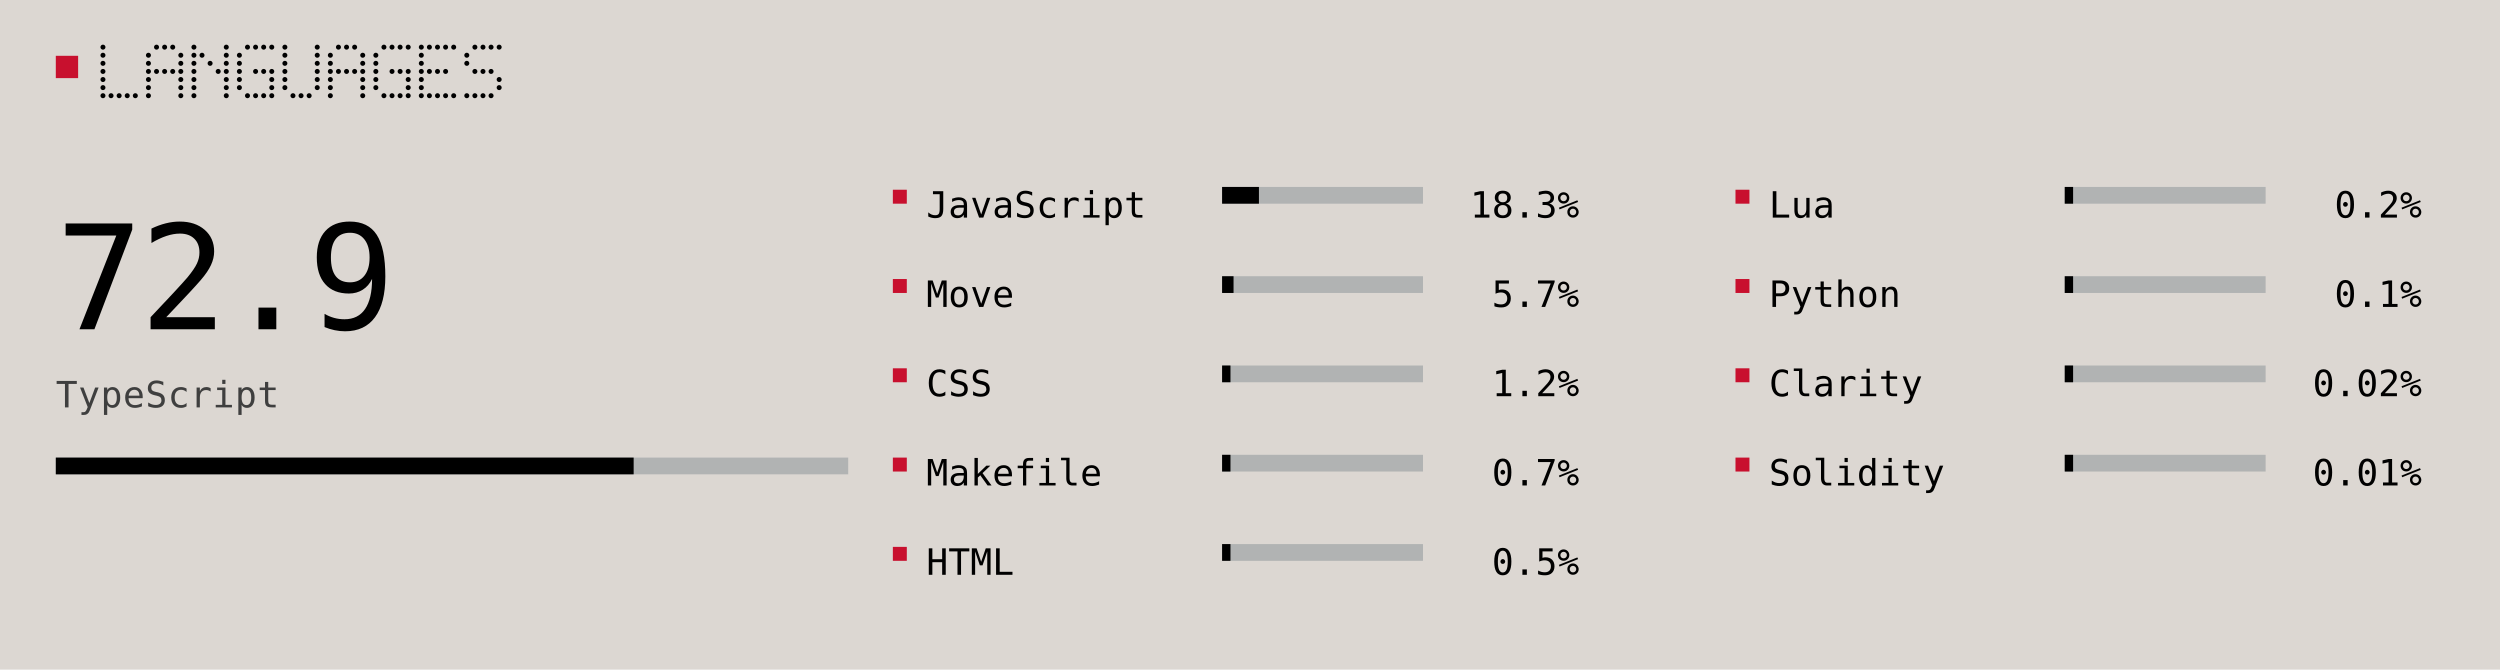
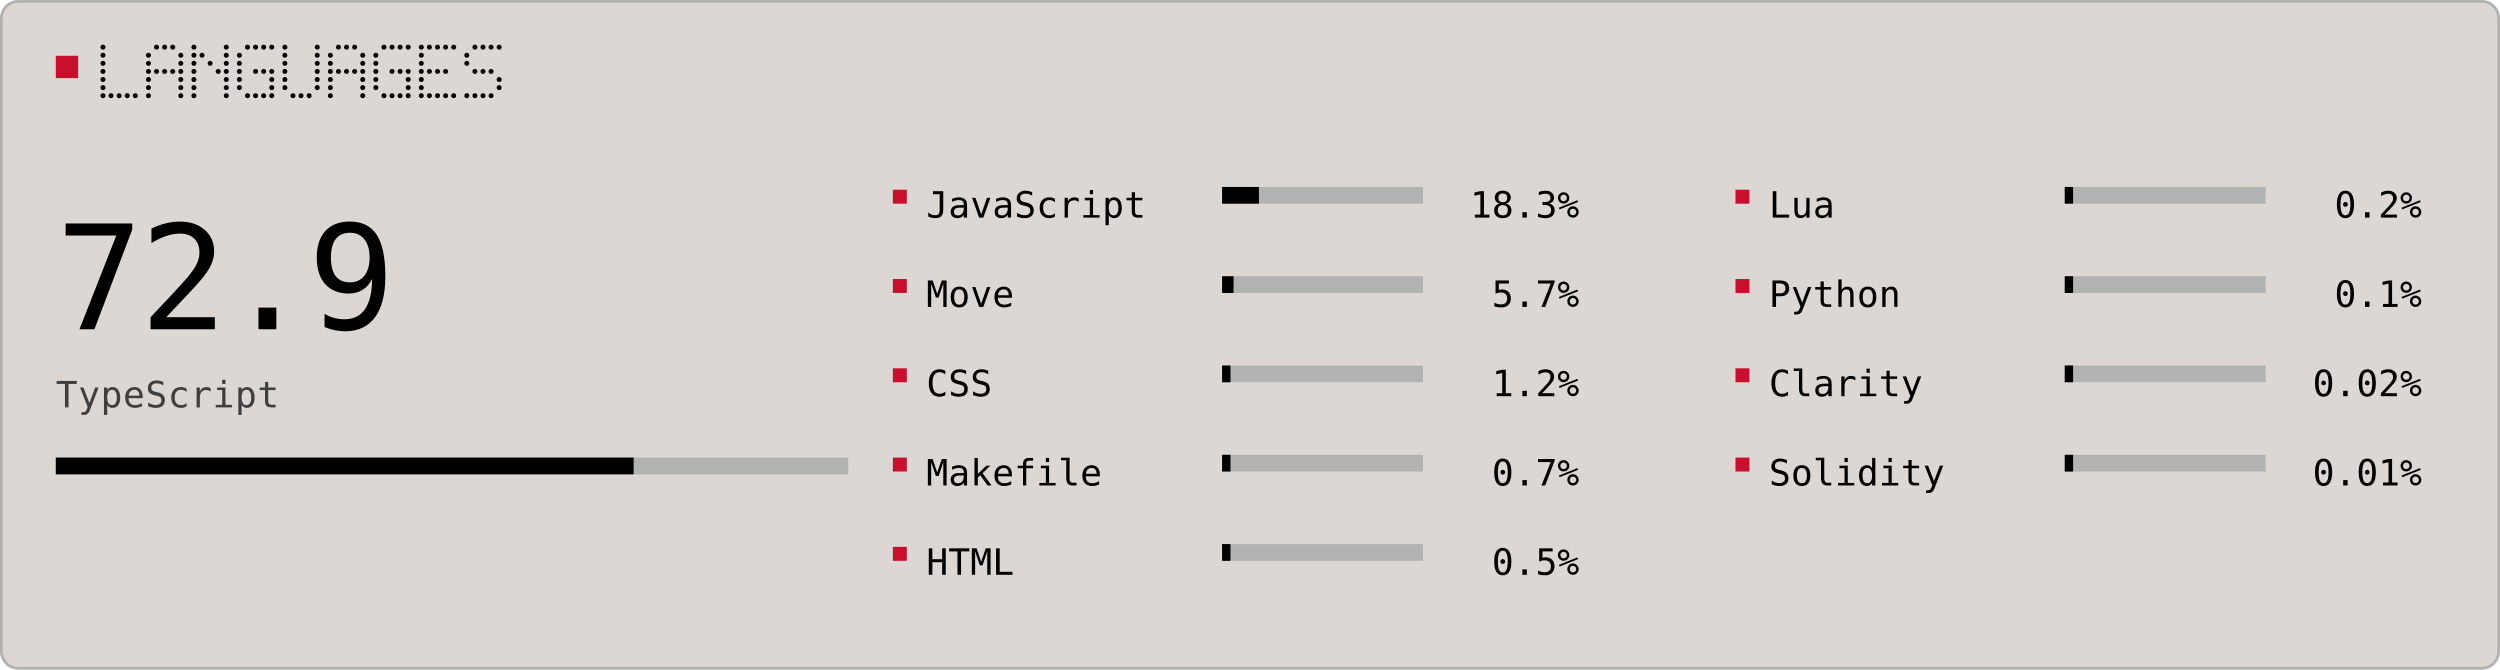
<svg xmlns="http://www.w3.org/2000/svg" width="896" height="240" viewBox="0 0 896 240" role="img">
-   <rect width="896" height="240" fill="#DCD7D2" />
+   <rect x="0.5" y="0.5" width="895" height="239" rx="6" fill="#DCD7D2" stroke="#B1B3B3" stroke-width="1" />
  <rect x="20" y="20" width="8" height="8" fill="#C8102E" />
  <circle cx="36.9" cy="16.9" r="0.90" fill="#000000" />
  <circle cx="36.9" cy="19.8" r="0.90" fill="#000000" />
  <circle cx="36.9" cy="22.7" r="0.90" fill="#000000" />
  <circle cx="36.9" cy="25.6" r="0.90" fill="#000000" />
  <circle cx="36.9" cy="28.5" r="0.90" fill="#000000" />
  <circle cx="36.9" cy="31.4" r="0.90" fill="#000000" />
  <circle cx="36.9" cy="34.3" r="0.90" fill="#000000" />
  <circle cx="39.8" cy="34.3" r="0.90" fill="#000000" />
  <circle cx="42.7" cy="34.3" r="0.90" fill="#000000" />
  <circle cx="45.6" cy="34.3" r="0.90" fill="#000000" />
  <circle cx="48.5" cy="34.3" r="0.90" fill="#000000" />
  <circle cx="56.1" cy="16.9" r="0.90" fill="#000000" />
  <circle cx="59.0" cy="16.9" r="0.90" fill="#000000" />
  <circle cx="61.9" cy="16.9" r="0.90" fill="#000000" />
  <circle cx="53.2" cy="19.8" r="0.90" fill="#000000" />
  <circle cx="64.8" cy="19.8" r="0.90" fill="#000000" />
  <circle cx="53.2" cy="22.7" r="0.90" fill="#000000" />
  <circle cx="64.8" cy="22.7" r="0.90" fill="#000000" />
  <circle cx="53.2" cy="25.6" r="0.90" fill="#000000" />
  <circle cx="56.1" cy="25.6" r="0.90" fill="#000000" />
  <circle cx="59.0" cy="25.6" r="0.90" fill="#000000" />
  <circle cx="61.9" cy="25.6" r="0.90" fill="#000000" />
  <circle cx="64.8" cy="25.6" r="0.90" fill="#000000" />
  <circle cx="53.2" cy="28.5" r="0.90" fill="#000000" />
  <circle cx="64.8" cy="28.5" r="0.90" fill="#000000" />
  <circle cx="53.2" cy="31.4" r="0.90" fill="#000000" />
  <circle cx="64.8" cy="31.4" r="0.90" fill="#000000" />
  <circle cx="53.2" cy="34.3" r="0.90" fill="#000000" />
  <circle cx="64.8" cy="34.3" r="0.90" fill="#000000" />
  <circle cx="69.5" cy="16.9" r="0.90" fill="#000000" />
  <circle cx="81.1" cy="16.9" r="0.90" fill="#000000" />
  <circle cx="69.5" cy="19.8" r="0.90" fill="#000000" />
  <circle cx="72.4" cy="19.8" r="0.90" fill="#000000" />
  <circle cx="81.1" cy="19.8" r="0.90" fill="#000000" />
  <circle cx="69.5" cy="22.7" r="0.90" fill="#000000" />
  <circle cx="75.3" cy="22.7" r="0.90" fill="#000000" />
  <circle cx="81.1" cy="22.7" r="0.90" fill="#000000" />
  <circle cx="69.5" cy="25.6" r="0.90" fill="#000000" />
  <circle cx="78.2" cy="25.6" r="0.90" fill="#000000" />
  <circle cx="81.1" cy="25.6" r="0.90" fill="#000000" />
  <circle cx="69.5" cy="28.5" r="0.90" fill="#000000" />
  <circle cx="81.1" cy="28.5" r="0.90" fill="#000000" />
  <circle cx="69.5" cy="31.4" r="0.90" fill="#000000" />
  <circle cx="81.1" cy="31.4" r="0.90" fill="#000000" />
  <circle cx="69.5" cy="34.3" r="0.90" fill="#000000" />
  <circle cx="81.1" cy="34.3" r="0.90" fill="#000000" />
  <circle cx="88.7" cy="16.9" r="0.90" fill="#000000" />
  <circle cx="91.6" cy="16.9" r="0.90" fill="#000000" />
  <circle cx="94.5" cy="16.9" r="0.90" fill="#000000" />
  <circle cx="97.4" cy="16.9" r="0.90" fill="#000000" />
  <circle cx="85.8" cy="19.8" r="0.90" fill="#000000" />
  <circle cx="85.8" cy="22.7" r="0.90" fill="#000000" />
  <circle cx="85.8" cy="25.6" r="0.90" fill="#000000" />
  <circle cx="91.6" cy="25.6" r="0.90" fill="#000000" />
  <circle cx="94.5" cy="25.6" r="0.90" fill="#000000" />
  <circle cx="97.4" cy="25.6" r="0.90" fill="#000000" />
  <circle cx="85.8" cy="28.5" r="0.90" fill="#000000" />
  <circle cx="97.4" cy="28.5" r="0.90" fill="#000000" />
  <circle cx="85.8" cy="31.4" r="0.90" fill="#000000" />
  <circle cx="97.4" cy="31.4" r="0.90" fill="#000000" />
  <circle cx="88.7" cy="34.3" r="0.90" fill="#000000" />
  <circle cx="91.6" cy="34.3" r="0.90" fill="#000000" />
  <circle cx="94.5" cy="34.3" r="0.90" fill="#000000" />
  <circle cx="97.4" cy="34.3" r="0.90" fill="#000000" />
  <circle cx="102.1" cy="16.9" r="0.90" fill="#000000" />
  <circle cx="113.7" cy="16.9" r="0.90" fill="#000000" />
  <circle cx="102.1" cy="19.8" r="0.90" fill="#000000" />
  <circle cx="113.7" cy="19.8" r="0.90" fill="#000000" />
  <circle cx="102.1" cy="22.7" r="0.90" fill="#000000" />
  <circle cx="113.7" cy="22.7" r="0.90" fill="#000000" />
  <circle cx="102.1" cy="25.6" r="0.90" fill="#000000" />
  <circle cx="113.7" cy="25.6" r="0.90" fill="#000000" />
  <circle cx="102.1" cy="28.5" r="0.90" fill="#000000" />
  <circle cx="113.7" cy="28.5" r="0.90" fill="#000000" />
  <circle cx="102.1" cy="31.4" r="0.90" fill="#000000" />
  <circle cx="113.7" cy="31.4" r="0.90" fill="#000000" />
  <circle cx="105.0" cy="34.3" r="0.90" fill="#000000" />
  <circle cx="107.9" cy="34.3" r="0.90" fill="#000000" />
  <circle cx="110.8" cy="34.3" r="0.90" fill="#000000" />
  <circle cx="121.3" cy="16.9" r="0.90" fill="#000000" />
  <circle cx="124.2" cy="16.9" r="0.90" fill="#000000" />
  <circle cx="127.1" cy="16.9" r="0.90" fill="#000000" />
  <circle cx="118.4" cy="19.8" r="0.90" fill="#000000" />
  <circle cx="130.0" cy="19.8" r="0.90" fill="#000000" />
  <circle cx="118.4" cy="22.7" r="0.90" fill="#000000" />
  <circle cx="130.0" cy="22.7" r="0.90" fill="#000000" />
  <circle cx="118.4" cy="25.6" r="0.90" fill="#000000" />
  <circle cx="121.3" cy="25.6" r="0.90" fill="#000000" />
  <circle cx="124.2" cy="25.6" r="0.90" fill="#000000" />
  <circle cx="127.1" cy="25.6" r="0.90" fill="#000000" />
  <circle cx="130.0" cy="25.6" r="0.90" fill="#000000" />
  <circle cx="118.4" cy="28.5" r="0.90" fill="#000000" />
  <circle cx="130.0" cy="28.5" r="0.90" fill="#000000" />
  <circle cx="118.4" cy="31.4" r="0.90" fill="#000000" />
  <circle cx="130.0" cy="31.4" r="0.90" fill="#000000" />
  <circle cx="118.4" cy="34.3" r="0.90" fill="#000000" />
  <circle cx="130.0" cy="34.3" r="0.90" fill="#000000" />
  <circle cx="137.6" cy="16.9" r="0.90" fill="#000000" />
  <circle cx="140.5" cy="16.9" r="0.90" fill="#000000" />
  <circle cx="143.4" cy="16.9" r="0.90" fill="#000000" />
  <circle cx="146.3" cy="16.9" r="0.90" fill="#000000" />
  <circle cx="134.7" cy="19.8" r="0.90" fill="#000000" />
  <circle cx="134.7" cy="22.7" r="0.90" fill="#000000" />
  <circle cx="134.7" cy="25.6" r="0.90" fill="#000000" />
  <circle cx="140.5" cy="25.6" r="0.90" fill="#000000" />
  <circle cx="143.4" cy="25.6" r="0.90" fill="#000000" />
  <circle cx="146.3" cy="25.6" r="0.90" fill="#000000" />
  <circle cx="134.7" cy="28.5" r="0.90" fill="#000000" />
  <circle cx="146.3" cy="28.5" r="0.90" fill="#000000" />
  <circle cx="134.7" cy="31.4" r="0.90" fill="#000000" />
  <circle cx="146.3" cy="31.4" r="0.90" fill="#000000" />
  <circle cx="137.6" cy="34.3" r="0.90" fill="#000000" />
  <circle cx="140.5" cy="34.3" r="0.90" fill="#000000" />
  <circle cx="143.4" cy="34.3" r="0.90" fill="#000000" />
  <circle cx="146.3" cy="34.3" r="0.90" fill="#000000" />
  <circle cx="151.0" cy="16.9" r="0.90" fill="#000000" />
  <circle cx="153.9" cy="16.9" r="0.90" fill="#000000" />
  <circle cx="156.8" cy="16.9" r="0.90" fill="#000000" />
  <circle cx="159.7" cy="16.9" r="0.90" fill="#000000" />
  <circle cx="162.6" cy="16.9" r="0.90" fill="#000000" />
  <circle cx="151.0" cy="19.8" r="0.90" fill="#000000" />
  <circle cx="151.0" cy="22.7" r="0.90" fill="#000000" />
  <circle cx="151.0" cy="25.6" r="0.90" fill="#000000" />
  <circle cx="153.9" cy="25.6" r="0.90" fill="#000000" />
  <circle cx="156.8" cy="25.6" r="0.90" fill="#000000" />
  <circle cx="159.7" cy="25.6" r="0.90" fill="#000000" />
  <circle cx="151.0" cy="28.5" r="0.90" fill="#000000" />
  <circle cx="151.0" cy="31.4" r="0.90" fill="#000000" />
  <circle cx="151.0" cy="34.3" r="0.90" fill="#000000" />
  <circle cx="153.9" cy="34.3" r="0.90" fill="#000000" />
  <circle cx="156.8" cy="34.3" r="0.90" fill="#000000" />
  <circle cx="159.7" cy="34.3" r="0.90" fill="#000000" />
  <circle cx="162.6" cy="34.3" r="0.90" fill="#000000" />
  <circle cx="170.2" cy="16.9" r="0.90" fill="#000000" />
  <circle cx="173.1" cy="16.9" r="0.90" fill="#000000" />
  <circle cx="176.0" cy="16.9" r="0.90" fill="#000000" />
  <circle cx="178.9" cy="16.9" r="0.90" fill="#000000" />
  <circle cx="167.3" cy="19.8" r="0.90" fill="#000000" />
  <circle cx="167.3" cy="22.7" r="0.90" fill="#000000" />
  <circle cx="170.2" cy="25.6" r="0.90" fill="#000000" />
  <circle cx="173.1" cy="25.6" r="0.90" fill="#000000" />
  <circle cx="176.0" cy="25.6" r="0.90" fill="#000000" />
  <circle cx="178.9" cy="28.5" r="0.90" fill="#000000" />
  <circle cx="178.9" cy="31.4" r="0.90" fill="#000000" />
  <circle cx="167.3" cy="34.3" r="0.90" fill="#000000" />
  <circle cx="170.2" cy="34.3" r="0.90" fill="#000000" />
  <circle cx="173.1" cy="34.3" r="0.90" fill="#000000" />
  <circle cx="176.0" cy="34.3" r="0.90" fill="#000000" />
  <text x="20" y="118" fill="#000000" text-anchor="start" font-family="ui-monospace, Geist Mono, monospace" font-size="52" letter-spacing="-1.2" dominant-baseline="auto">72.9</text>
  <text x="20" y="146" fill="#3F3F3F" text-anchor="start" font-family="ui-monospace, Geist Mono, monospace" font-size="13" letter-spacing="0.2" dominant-baseline="auto">TypeScript</text>
  <rect x="20.0" y="164.0" width="284.0" height="6" fill="#B1B3B3" />
  <rect x="20.0" y="164.0" width="207.1" height="6" fill="#000000" />
  <rect x="320.0" y="68" width="5" height="5" fill="#C8102E" />
  <text x="332.0" y="78" fill="#000000" text-anchor="start" font-family="ui-monospace, Geist Mono, monospace" font-size="13" letter-spacing="0.05" dominant-baseline="auto">JavaScript</text>
  <rect x="438.0" y="67.0" width="72.0" height="6" fill="#B1B3B3" />
  <rect x="438.0" y="67.0" width="13.2" height="6" fill="#000000" />
  <text x="566.0" y="78" fill="#000000" text-anchor="end" font-family="ui-monospace, Geist Mono, monospace" font-size="13" letter-spacing="0" dominant-baseline="auto">18.3%</text>
  <rect x="320.0" y="100" width="5" height="5" fill="#C8102E" />
  <text x="332.0" y="110" fill="#000000" text-anchor="start" font-family="ui-monospace, Geist Mono, monospace" font-size="13" letter-spacing="0.05" dominant-baseline="auto">Move</text>
  <rect x="438.0" y="99.0" width="72.0" height="6" fill="#B1B3B3" />
  <rect x="438.0" y="99.0" width="4.1" height="6" fill="#000000" />
  <text x="566.0" y="110" fill="#000000" text-anchor="end" font-family="ui-monospace, Geist Mono, monospace" font-size="13" letter-spacing="0" dominant-baseline="auto">5.7%</text>
  <rect x="320.0" y="132" width="5" height="5" fill="#C8102E" />
  <text x="332.0" y="142" fill="#000000" text-anchor="start" font-family="ui-monospace, Geist Mono, monospace" font-size="13" letter-spacing="0.05" dominant-baseline="auto">CSS</text>
  <rect x="438.0" y="131.0" width="72.0" height="6" fill="#B1B3B3" />
  <rect x="438.0" y="131.0" width="3.0" height="6" fill="#000000" />
  <text x="566.0" y="142" fill="#000000" text-anchor="end" font-family="ui-monospace, Geist Mono, monospace" font-size="13" letter-spacing="0" dominant-baseline="auto">1.2%</text>
  <rect x="320.0" y="164" width="5" height="5" fill="#C8102E" />
  <text x="332.0" y="174" fill="#000000" text-anchor="start" font-family="ui-monospace, Geist Mono, monospace" font-size="13" letter-spacing="0.05" dominant-baseline="auto">Makefile</text>
  <rect x="438.0" y="163.0" width="72.0" height="6" fill="#B1B3B3" />
  <rect x="438.0" y="163.0" width="3.0" height="6" fill="#000000" />
  <text x="566.0" y="174" fill="#000000" text-anchor="end" font-family="ui-monospace, Geist Mono, monospace" font-size="13" letter-spacing="0" dominant-baseline="auto">0.7%</text>
  <rect x="320.0" y="196" width="5" height="5" fill="#C8102E" />
  <text x="332.0" y="206" fill="#000000" text-anchor="start" font-family="ui-monospace, Geist Mono, monospace" font-size="13" letter-spacing="0.05" dominant-baseline="auto">HTML</text>
  <rect x="438.0" y="195.0" width="72.0" height="6" fill="#B1B3B3" />
  <rect x="438.0" y="195.0" width="3.0" height="6" fill="#000000" />
  <text x="566.0" y="206" fill="#000000" text-anchor="end" font-family="ui-monospace, Geist Mono, monospace" font-size="13" letter-spacing="0" dominant-baseline="auto">0.5%</text>
  <rect x="622.0" y="68" width="5" height="5" fill="#C8102E" />
  <text x="634.0" y="78" fill="#000000" text-anchor="start" font-family="ui-monospace, Geist Mono, monospace" font-size="13" letter-spacing="0.05" dominant-baseline="auto">Lua</text>
  <rect x="740.0" y="67.0" width="72.0" height="6" fill="#B1B3B3" />
  <rect x="740.0" y="67.0" width="3.0" height="6" fill="#000000" />
  <text x="868.0" y="78" fill="#000000" text-anchor="end" font-family="ui-monospace, Geist Mono, monospace" font-size="13" letter-spacing="0" dominant-baseline="auto">0.2%</text>
  <rect x="622.0" y="100" width="5" height="5" fill="#C8102E" />
  <text x="634.0" y="110" fill="#000000" text-anchor="start" font-family="ui-monospace, Geist Mono, monospace" font-size="13" letter-spacing="0.05" dominant-baseline="auto">Python</text>
  <rect x="740.0" y="99.0" width="72.0" height="6" fill="#B1B3B3" />
  <rect x="740.0" y="99.0" width="3.0" height="6" fill="#000000" />
  <text x="868.0" y="110" fill="#000000" text-anchor="end" font-family="ui-monospace, Geist Mono, monospace" font-size="13" letter-spacing="0" dominant-baseline="auto">0.1%</text>
  <rect x="622.0" y="132" width="5" height="5" fill="#C8102E" />
  <text x="634.0" y="142" fill="#000000" text-anchor="start" font-family="ui-monospace, Geist Mono, monospace" font-size="13" letter-spacing="0.05" dominant-baseline="auto">Clarity</text>
  <rect x="740.0" y="131.0" width="72.0" height="6" fill="#B1B3B3" />
  <rect x="740.0" y="131.0" width="3.0" height="6" fill="#000000" />
  <text x="868.0" y="142" fill="#000000" text-anchor="end" font-family="ui-monospace, Geist Mono, monospace" font-size="13" letter-spacing="0" dominant-baseline="auto">0.02%</text>
  <rect x="622.0" y="164" width="5" height="5" fill="#C8102E" />
  <text x="634.0" y="174" fill="#000000" text-anchor="start" font-family="ui-monospace, Geist Mono, monospace" font-size="13" letter-spacing="0.05" dominant-baseline="auto">Solidity</text>
  <rect x="740.0" y="163.0" width="72.0" height="6" fill="#B1B3B3" />
  <rect x="740.0" y="163.0" width="3.0" height="6" fill="#000000" />
  <text x="868.0" y="174" fill="#000000" text-anchor="end" font-family="ui-monospace, Geist Mono, monospace" font-size="13" letter-spacing="0" dominant-baseline="auto">0.01%</text>
</svg>
